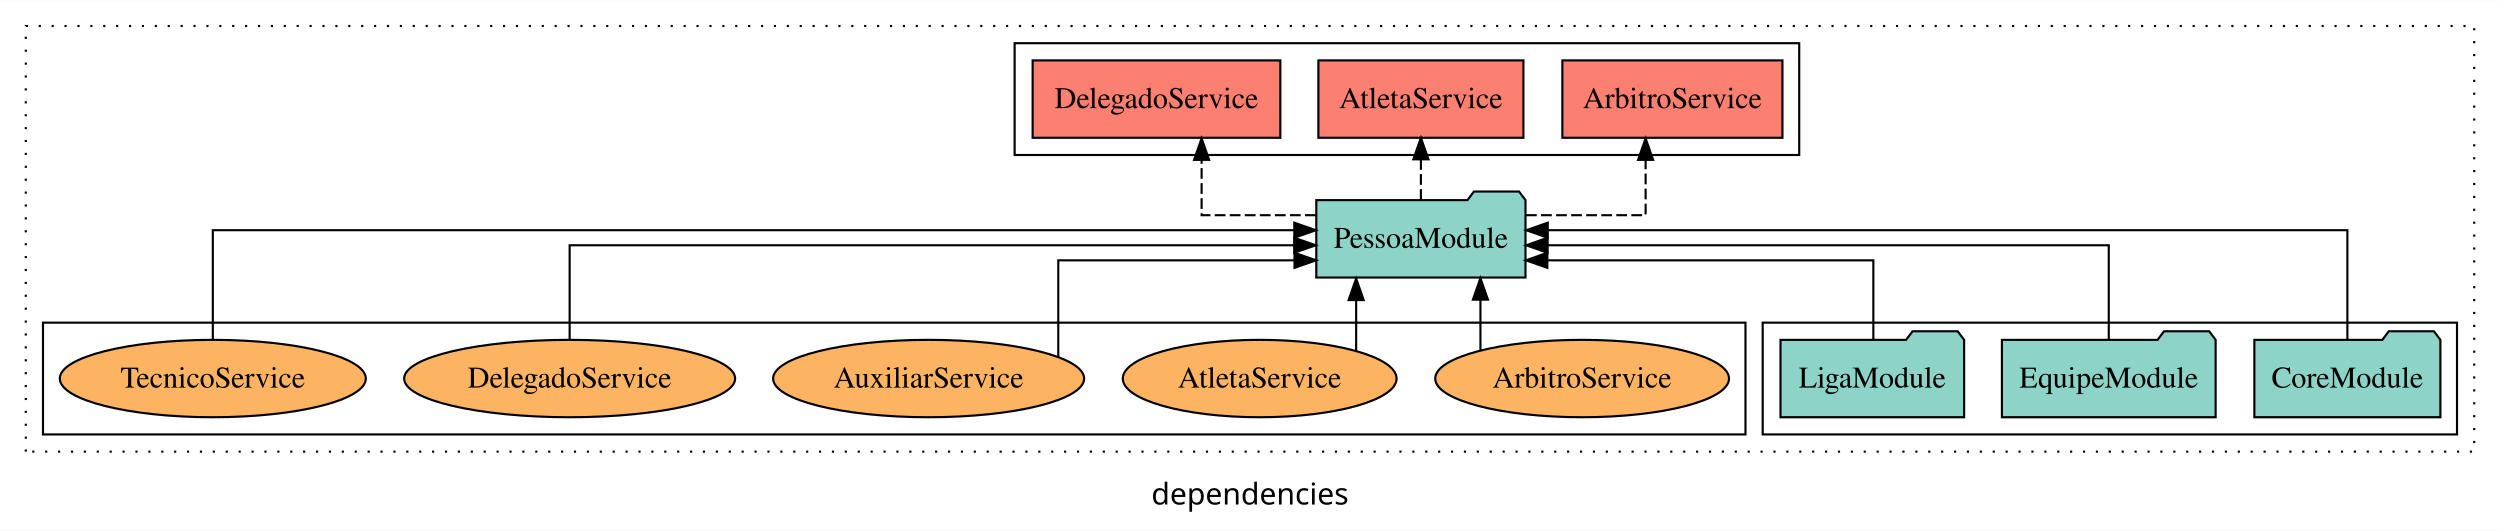
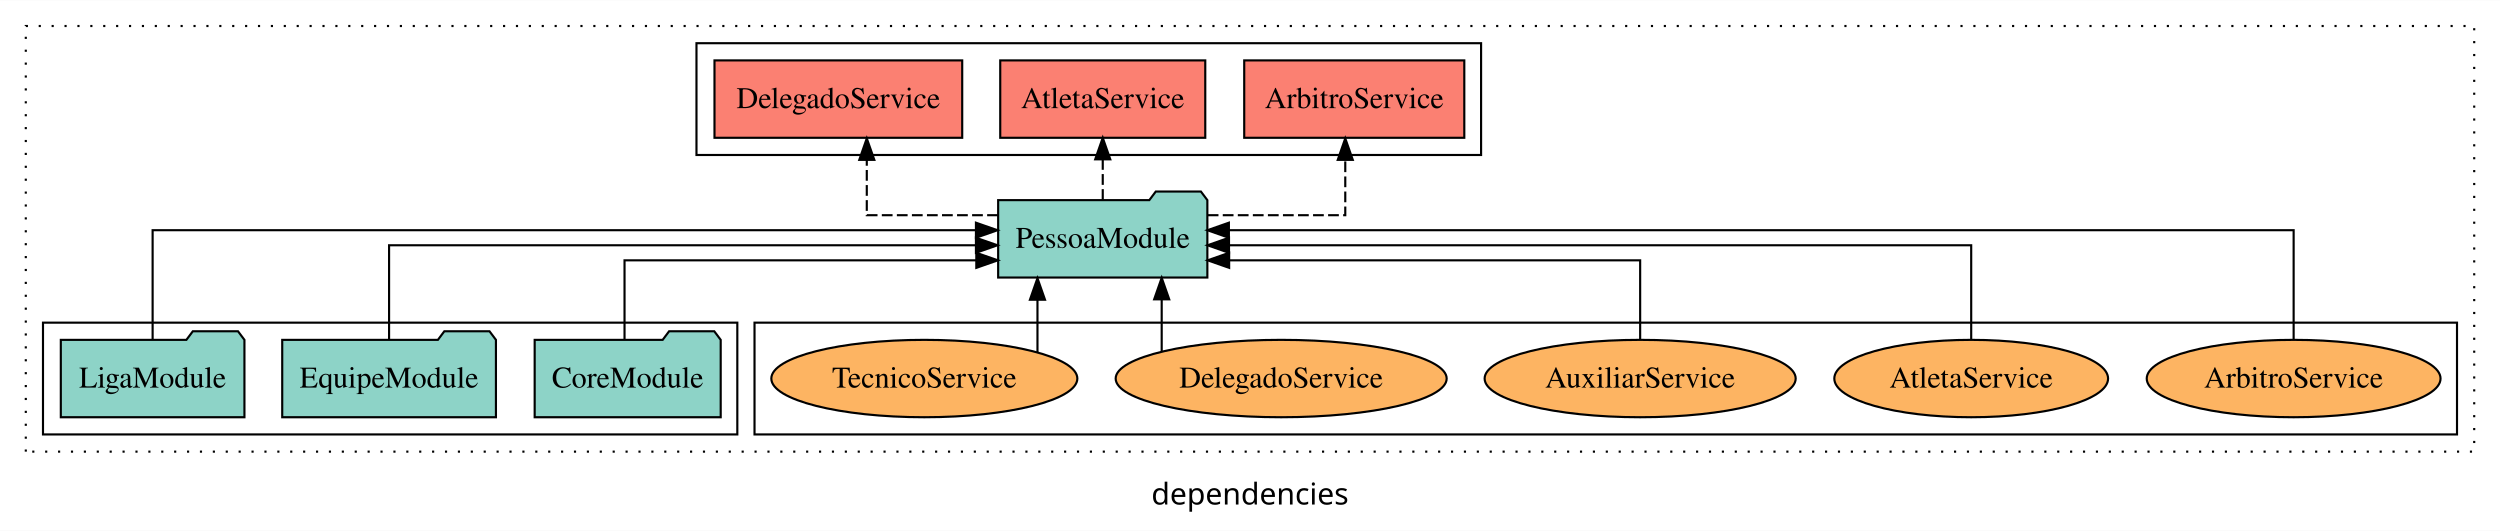
<svg xmlns="http://www.w3.org/2000/svg" width="1163pt" height="247pt" viewBox="0.00 0.00 1163.00 246.80">
  <g id="graph0" class="graph" transform="scale(1 1) rotate(0) translate(4 242.8)">
    <polygon fill="white" stroke="transparent" points="-4,4 -4,-242.8 1159,-242.8 1159,4 -4,4" />
    <text text-anchor="middle" x="577.5" y="-8.2" font-family="sans-serif" font-size="14.00">dependencies</text>
    <g id="clust1" class="cluster">
      <polygon fill="none" stroke="black" stroke-dasharray="1,5" points="8,-32.8 8,-230.8 1147,-230.8 1147,-32.8 8,-32.8" />
    </g>
-     <g id="clust3" class="cluster">
-       <polygon fill="none" stroke="black" points="816,-40.8 816,-92.8 1139,-92.8 1139,-40.8 816,-40.8" />
+     <g id="clust6" class="cluster">
+       <polygon fill="none" stroke="black" points="347,-40.8 347,-92.8 1139,-92.8 1139,-40.8 347,-40.8" />
    </g>
    <g id="clust4" class="cluster">
-       <polygon fill="none" stroke="black" points="468,-170.8 468,-222.8 833,-222.8 833,-170.8 468,-170.8" />
+       <polygon fill="none" stroke="black" points="320,-170.8 320,-222.8 685,-222.8 685,-170.8 320,-170.8" />
    </g>
-     <g id="clust6" class="cluster">
-       <polygon fill="none" stroke="black" points="16,-40.8 16,-92.8 808,-92.8 808,-40.8 16,-40.8" />
+     <g id="clust3" class="cluster">
+       <polygon fill="none" stroke="black" points="16,-40.8 16,-92.8 339,-92.8 339,-40.8 16,-40.8" />
    </g>
    <g id="node1" class="node">
-       <polygon fill="#8dd3c7" stroke="black" points="1131.27,-84.8 1128.27,-88.8 1107.27,-88.8 1104.27,-84.8 1044.73,-84.8 1044.73,-48.8 1131.27,-48.8 1131.27,-84.8" />
-       <text text-anchor="middle" x="1088" y="-62.6" font-family="Times,serif" font-size="14.00">CoreModule</text>
+       <polygon fill="#8dd3c7" stroke="black" points="331.27,-84.8 328.27,-88.8 307.27,-88.8 304.27,-84.8 244.73,-84.8 244.73,-48.8 331.27,-48.8 331.27,-84.8" />
+       <text text-anchor="middle" x="288" y="-62.6" font-family="Times,serif" font-size="14.00">CoreModule</text>
    </g>
    <g id="node4" class="node">
-       <polygon fill="#8dd3c7" stroke="black" points="705.66,-149.8 702.66,-153.8 681.66,-153.8 678.66,-149.8 608.34,-149.8 608.34,-113.8 705.66,-113.8 705.66,-149.8" />
-       <text text-anchor="middle" x="657" y="-127.6" font-family="Times,serif" font-size="14.00">PessoaModule</text>
+       <polygon fill="#8dd3c7" stroke="black" points="557.66,-149.8 554.66,-153.8 533.66,-153.8 530.66,-149.8 460.34,-149.8 460.34,-113.8 557.66,-113.8 557.66,-149.8" />
+       <text text-anchor="middle" x="509" y="-127.6" font-family="Times,serif" font-size="14.00">PessoaModule</text>
    </g>
    <g id="edge1" class="edge">
-       <path fill="none" stroke="black" d="M1088,-84.93C1088,-105.37 1088,-135.8 1088,-135.8 1088,-135.8 716.02,-135.8 716.02,-135.8" />
-       <polygon fill="black" stroke="black" points="716.02,-132.3 706.02,-135.8 716.02,-139.3 716.02,-132.3" />
+       <path fill="none" stroke="black" d="M286.53,-84.81C286.53,-100.85 286.53,-121.8 286.53,-121.8 286.53,-121.8 450.18,-121.8 450.18,-121.8" />
+       <polygon fill="black" stroke="black" points="450.18,-125.3 460.18,-121.8 450.18,-118.3 450.18,-125.3" />
    </g>
    <g id="node2" class="node">
-       <polygon fill="#8dd3c7" stroke="black" points="1026.71,-84.8 1023.71,-88.8 1002.71,-88.8 999.71,-84.8 927.29,-84.8 927.29,-48.8 1026.71,-48.8 1026.71,-84.8" />
-       <text text-anchor="middle" x="977" y="-62.6" font-family="Times,serif" font-size="14.00">EquipeModule</text>
+       <polygon fill="#8dd3c7" stroke="black" points="226.71,-84.8 223.71,-88.8 202.71,-88.8 199.71,-84.8 127.29,-84.8 127.29,-48.8 226.71,-48.8 226.71,-84.8" />
+       <text text-anchor="middle" x="177" y="-62.6" font-family="Times,serif" font-size="14.00">EquipeModule</text>
    </g>
    <g id="edge2" class="edge">
-       <path fill="none" stroke="black" d="M977,-85.07C977,-103.36 977,-128.8 977,-128.8 977,-128.8 715.95,-128.8 715.95,-128.8" />
-       <polygon fill="black" stroke="black" points="715.95,-125.3 705.95,-128.8 715.95,-132.3 715.95,-125.3" />
+       <path fill="none" stroke="black" d="M177,-85.07C177,-103.36 177,-128.8 177,-128.8 177,-128.8 450.01,-128.8 450.01,-128.8" />
+       <polygon fill="black" stroke="black" points="450.01,-132.3 460.01,-128.8 450.01,-125.3 450.01,-132.3" />
    </g>
    <g id="node3" class="node">
-       <polygon fill="#8dd3c7" stroke="black" points="909.71,-84.8 906.71,-88.8 885.71,-88.8 882.71,-84.8 824.29,-84.8 824.29,-48.8 909.71,-48.8 909.71,-84.8" />
-       <text text-anchor="middle" x="867" y="-62.6" font-family="Times,serif" font-size="14.00">LigaModule</text>
+       <polygon fill="#8dd3c7" stroke="black" points="109.71,-84.8 106.71,-88.8 85.71,-88.8 82.71,-84.8 24.29,-84.8 24.29,-48.8 109.71,-48.8 109.71,-84.8" />
+       <text text-anchor="middle" x="67" y="-62.6" font-family="Times,serif" font-size="14.00">LigaModule</text>
    </g>
    <g id="edge3" class="edge">
-       <path fill="none" stroke="black" d="M867.48,-84.81C867.48,-100.85 867.48,-121.8 867.48,-121.8 867.48,-121.8 715.82,-121.8 715.82,-121.8" />
-       <polygon fill="black" stroke="black" points="715.82,-118.3 705.82,-121.8 715.82,-125.3 715.82,-118.3" />
+       <path fill="none" stroke="black" d="M67,-84.93C67,-105.37 67,-135.8 67,-135.8 67,-135.8 450.01,-135.8 450.01,-135.8" />
+       <polygon fill="black" stroke="black" points="450.01,-139.3 460.01,-135.8 450.01,-132.3 450.01,-139.3" />
    </g>
    <g id="node5" class="node">
-       <polygon fill="#fb8072" stroke="black" points="825.19,-214.8 722.81,-214.8 722.81,-178.8 825.19,-178.8 825.19,-214.8" />
-       <text text-anchor="middle" x="774" y="-192.6" font-family="Times,serif" font-size="14.00">ArbitroService </text>
+       <polygon fill="#fb8072" stroke="black" points="677.19,-214.8 574.81,-214.8 574.81,-178.8 677.19,-178.8 677.19,-214.8" />
+       <text text-anchor="middle" x="626" y="-192.6" font-family="Times,serif" font-size="14.00">ArbitroService </text>
    </g>
    <g id="edge4" class="edge">
-       <path fill="none" stroke="black" stroke-dasharray="5,2" d="M705.9,-142.8C733.11,-142.8 761.54,-142.8 761.54,-142.8 761.54,-142.8 761.54,-168.52 761.54,-168.52" />
-       <polygon fill="black" stroke="black" points="758.04,-168.52 761.54,-178.52 765.04,-168.52 758.04,-168.52" />
+       <path fill="none" stroke="black" stroke-dasharray="5,2" d="M557.83,-142.8C588.32,-142.8 621.82,-142.8 621.82,-142.8 621.82,-142.8 621.82,-168.52 621.82,-168.52" />
+       <polygon fill="black" stroke="black" points="618.32,-168.52 621.82,-178.52 625.32,-168.52 618.32,-168.52" />
    </g>
    <g id="node6" class="node">
-       <polygon fill="#fb8072" stroke="black" points="704.69,-214.8 609.31,-214.8 609.31,-178.8 704.69,-178.8 704.69,-214.8" />
-       <text text-anchor="middle" x="657" y="-192.6" font-family="Times,serif" font-size="14.00">AtletaService </text>
+       <polygon fill="#fb8072" stroke="black" points="556.69,-214.8 461.31,-214.8 461.31,-178.8 556.69,-178.8 556.69,-214.8" />
+       <text text-anchor="middle" x="509" y="-192.6" font-family="Times,serif" font-size="14.00">AtletaService </text>
    </g>
    <g id="edge5" class="edge">
-       <path fill="none" stroke="black" stroke-dasharray="5,2" d="M657,-149.91C657,-149.91 657,-168.79 657,-168.79" />
-       <polygon fill="black" stroke="black" points="653.5,-168.79 657,-178.79 660.5,-168.79 653.5,-168.79" />
+       <path fill="none" stroke="black" stroke-dasharray="5,2" d="M509,-149.91C509,-149.91 509,-168.79 509,-168.79" />
+       <polygon fill="black" stroke="black" points="505.5,-168.79 509,-178.79 512.5,-168.79 505.5,-168.79" />
    </g>
    <g id="node7" class="node">
-       <polygon fill="#fb8072" stroke="black" points="591.62,-214.8 476.38,-214.8 476.38,-178.8 591.62,-178.8 591.62,-214.8" />
-       <text text-anchor="middle" x="534" y="-192.6" font-family="Times,serif" font-size="14.00">DelegadoService </text>
+       <polygon fill="#fb8072" stroke="black" points="443.62,-214.8 328.38,-214.8 328.38,-178.8 443.62,-178.8 443.62,-214.8" />
+       <text text-anchor="middle" x="386" y="-192.6" font-family="Times,serif" font-size="14.00">DelegadoService </text>
    </g>
    <g id="edge6" class="edge">
-       <path fill="none" stroke="black" stroke-dasharray="5,2" d="M608.08,-142.8C581.9,-142.8 554.99,-142.8 554.99,-142.8 554.99,-142.8 554.99,-168.52 554.99,-168.52" />
-       <polygon fill="black" stroke="black" points="551.49,-168.52 554.99,-178.52 558.49,-168.52 551.49,-168.52" />
+       <path fill="none" stroke="black" stroke-dasharray="5,2" d="M460.22,-142.8C430.9,-142.8 399.23,-142.8 399.23,-142.8 399.23,-142.8 399.23,-168.52 399.23,-168.52" />
+       <polygon fill="black" stroke="black" points="395.74,-168.52 399.23,-178.52 402.74,-168.52 395.74,-168.52" />
    </g>
    <g id="node8" class="node">
-       <ellipse fill="#fdb462" stroke="black" cx="732" cy="-66.8" rx="68.34" ry="18" />
-       <text text-anchor="middle" x="732" y="-62.6" font-family="Times,serif" font-size="14.00">ArbitroService</text>
+       <ellipse fill="#fdb462" stroke="black" cx="1063" cy="-66.8" rx="68.34" ry="18" />
+       <text text-anchor="middle" x="1063" y="-62.6" font-family="Times,serif" font-size="14.00">ArbitroService</text>
    </g>
    <g id="edge7" class="edge">
-       <path fill="none" stroke="black" d="M684.7,-79.95C684.7,-79.95 684.7,-103.49 684.7,-103.49" />
-       <polygon fill="black" stroke="black" points="681.2,-103.49 684.7,-113.49 688.2,-103.49 681.2,-103.49" />
+       <path fill="none" stroke="black" d="M1063,-84.93C1063,-105.37 1063,-135.8 1063,-135.8 1063,-135.8 567.68,-135.8 567.68,-135.8" />
+       <polygon fill="black" stroke="black" points="567.68,-132.3 557.68,-135.8 567.68,-139.3 567.68,-132.3" />
    </g>
    <g id="node9" class="node">
-       <ellipse fill="#fdb462" stroke="black" cx="582" cy="-66.8" rx="63.68" ry="18" />
-       <text text-anchor="middle" x="582" y="-62.6" font-family="Times,serif" font-size="14.00">AtletaService</text>
+       <ellipse fill="#fdb462" stroke="black" cx="913" cy="-66.8" rx="63.68" ry="18" />
+       <text text-anchor="middle" x="913" y="-62.6" font-family="Times,serif" font-size="14.00">AtletaService</text>
    </g>
    <g id="edge8" class="edge">
-       <path fill="none" stroke="black" d="M626.88,-79.64C626.88,-79.64 626.88,-103.32 626.88,-103.32" />
-       <polygon fill="black" stroke="black" points="623.38,-103.32 626.88,-113.32 630.38,-103.32 623.38,-103.32" />
+       <path fill="none" stroke="black" d="M913,-85.07C913,-103.36 913,-128.8 913,-128.8 913,-128.8 567.73,-128.8 567.73,-128.8" />
+       <polygon fill="black" stroke="black" points="567.73,-125.3 557.73,-128.8 567.73,-132.3 567.73,-125.3" />
    </g>
    <g id="node10" class="node">
-       <ellipse fill="#fdb462" stroke="black" cx="428" cy="-66.8" rx="72.35" ry="18" />
-       <text text-anchor="middle" x="428" y="-62.6" font-family="Times,serif" font-size="14.00">AuxiliarService</text>
+       <ellipse fill="#fdb462" stroke="black" cx="759" cy="-66.8" rx="72.35" ry="18" />
+       <text text-anchor="middle" x="759" y="-62.6" font-family="Times,serif" font-size="14.00">AuxiliarService</text>
    </g>
    <g id="edge9" class="edge">
-       <path fill="none" stroke="black" d="M488.31,-76.89C488.31,-92.77 488.31,-121.8 488.31,-121.8 488.31,-121.8 598.21,-121.8 598.21,-121.8" />
-       <polygon fill="black" stroke="black" points="598.21,-125.3 608.21,-121.8 598.21,-118.3 598.21,-125.3" />
+       <path fill="none" stroke="black" d="M759,-84.81C759,-100.85 759,-121.8 759,-121.8 759,-121.8 567.8,-121.8 567.8,-121.8" />
+       <polygon fill="black" stroke="black" points="567.8,-118.3 557.8,-121.8 567.8,-125.3 567.8,-118.3" />
    </g>
    <g id="node11" class="node">
-       <ellipse fill="#fdb462" stroke="black" cx="261" cy="-66.8" rx="76.99" ry="18" />
-       <text text-anchor="middle" x="261" y="-62.6" font-family="Times,serif" font-size="14.00">DelegadoService</text>
+       <ellipse fill="#fdb462" stroke="black" cx="592" cy="-66.8" rx="76.99" ry="18" />
+       <text text-anchor="middle" x="592" y="-62.6" font-family="Times,serif" font-size="14.00">DelegadoService</text>
    </g>
    <g id="edge10" class="edge">
-       <path fill="none" stroke="black" d="M261,-85.07C261,-103.36 261,-128.8 261,-128.8 261,-128.8 598.05,-128.8 598.05,-128.8" />
-       <polygon fill="black" stroke="black" points="598.05,-132.3 608.05,-128.8 598.05,-125.3 598.05,-132.3" />
+       <path fill="none" stroke="black" d="M536.42,-79.33C536.42,-79.33 536.42,-103.65 536.42,-103.65" />
+       <polygon fill="black" stroke="black" points="532.92,-103.65 536.42,-113.65 539.92,-103.65 532.92,-103.65" />
    </g>
    <g id="node12" class="node">
-       <ellipse fill="#fdb462" stroke="black" cx="95" cy="-66.8" rx="71.18" ry="18" />
-       <text text-anchor="middle" x="95" y="-62.6" font-family="Times,serif" font-size="14.00">TecnicoService</text>
+       <ellipse fill="#fdb462" stroke="black" cx="426" cy="-66.8" rx="71.18" ry="18" />
+       <text text-anchor="middle" x="426" y="-62.6" font-family="Times,serif" font-size="14.00">TecnicoService</text>
    </g>
    <g id="edge11" class="edge">
-       <path fill="none" stroke="black" d="M95,-84.93C95,-105.37 95,-135.8 95,-135.8 95,-135.8 598.11,-135.8 598.11,-135.8" />
-       <polygon fill="black" stroke="black" points="598.11,-139.3 608.11,-135.8 598.11,-132.3 598.11,-139.3" />
+       <path fill="none" stroke="black" d="M478.63,-79.03C478.63,-79.03 478.63,-103.48 478.63,-103.48" />
+       <polygon fill="black" stroke="black" points="475.13,-103.48 478.63,-113.48 482.13,-103.48 475.13,-103.48" />
    </g>
  </g>
</svg>
